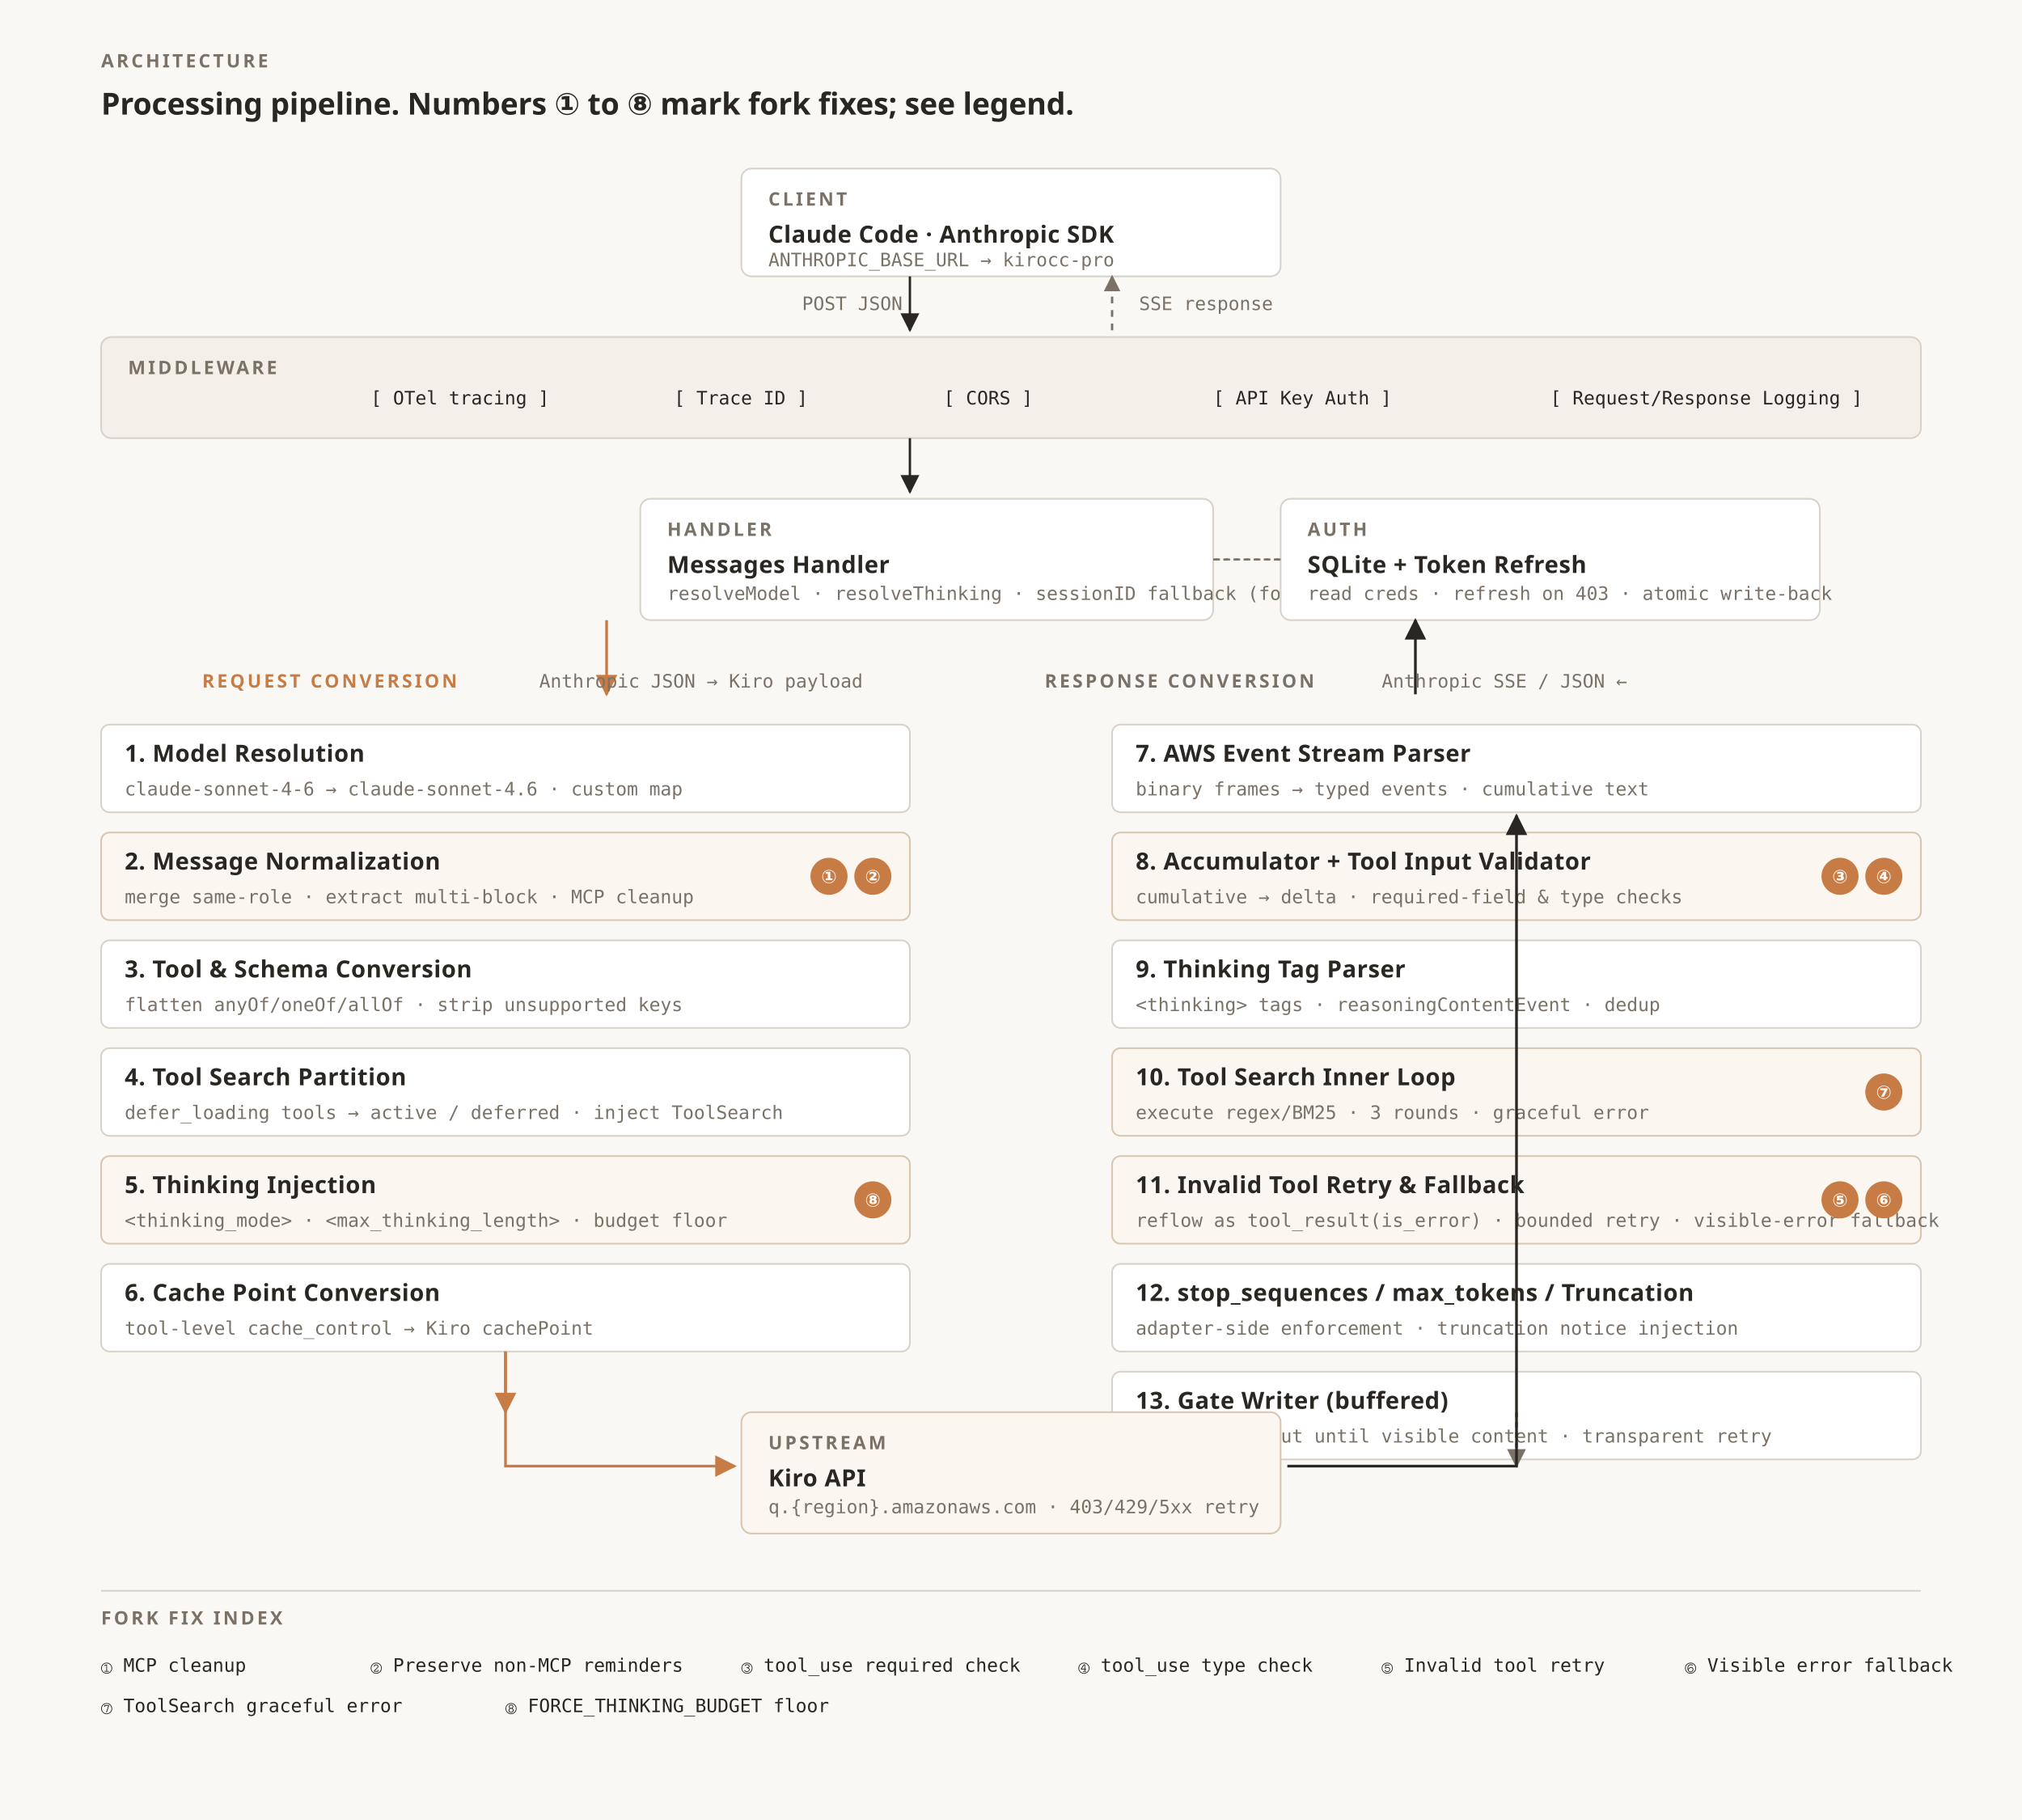
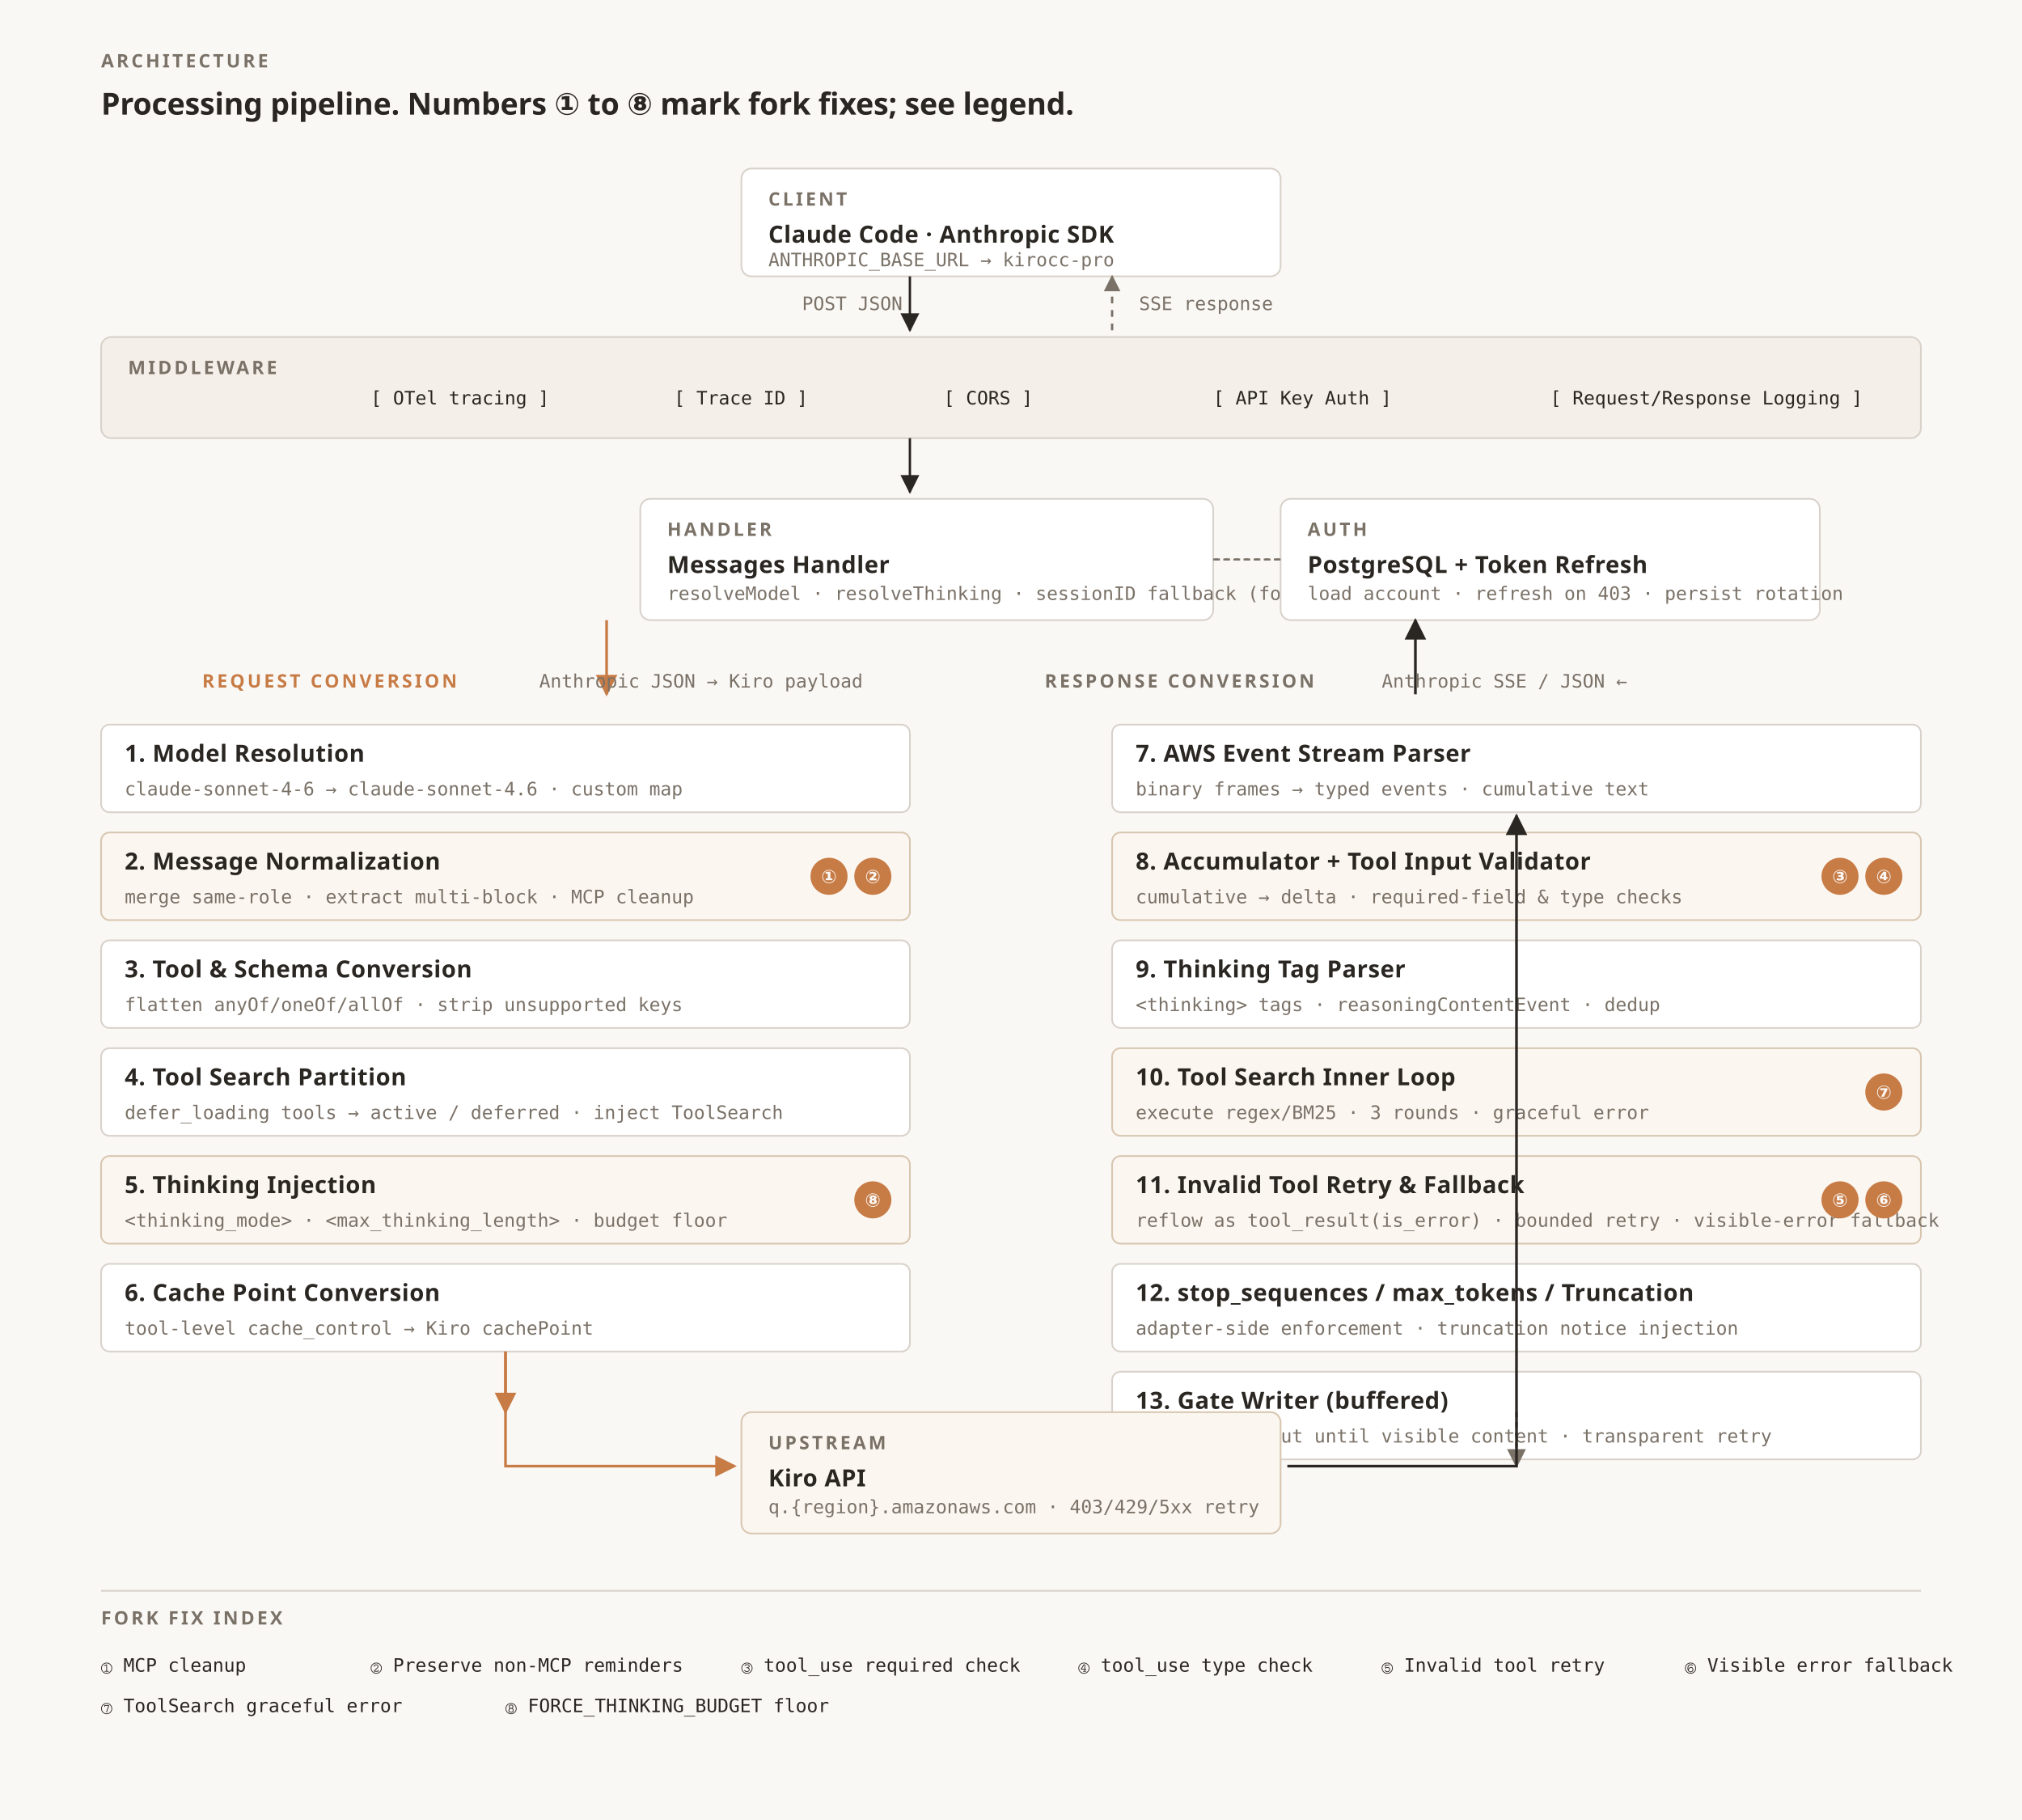
<svg xmlns="http://www.w3.org/2000/svg" viewBox="0 0 1200 1080" role="img" aria-label="kirocc-pro architecture: request and response conversion pipelines with fork fix insertion points.">
  <defs>
    <marker id="arrow-ink-l" viewBox="0 0 10 10" refX="9" refY="5" markerWidth="8" markerHeight="8" orient="auto-start-reverse">
      <path d="M0,0 L10,5 L0,10 z" fill="#2A2622" />
    </marker>
    <marker id="arrow-muted-l" viewBox="0 0 10 10" refX="9" refY="5" markerWidth="7" markerHeight="7" orient="auto-start-reverse">
      <path d="M0,0 L10,5 L0,10 z" fill="#7A7167" />
    </marker>
    <marker id="arrow-accent-l" viewBox="0 0 10 10" refX="9" refY="5" markerWidth="8" markerHeight="8" orient="auto-start-reverse">
      <path d="M0,0 L10,5 L0,10 z" fill="#C77B45" />
    </marker>
  </defs>
  <style>
    .surface  { fill: #FAF8F5; }
    .panel    { fill: #FFFFFF; stroke: #D8D2CA; stroke-width: 1; }
    .panel-warm { fill: #FBF6F0; stroke: #D8C6B0; stroke-width: 1; }
    .panel-band { fill: #F4EFE8; stroke: #D8D2CA; stroke-width: 1; }
    .ink      { fill: #2A2622; }
    .muted    { fill: #7A7167; }
    .accent   { fill: #C77B45; }
    .accent-bg{ fill: #C77B45; }
    .rule     { stroke: #D8D2CA; }
    .arrow-ink   { stroke: #2A2622; fill: none; }
    .arrow-muted { stroke: #7A7167; fill: none; }
    .arrow-accent{ stroke: #C77B45; fill: none; }
    .h1 { font-family: ui-sans-serif, system-ui, sans-serif; font-weight: 700; font-size: 18px; letter-spacing: -0.005em; }
    .h2 { font-family: ui-sans-serif, system-ui, sans-serif; font-weight: 600; font-size: 14px; letter-spacing: 0.02em; }
    .body { font-family: ui-sans-serif, system-ui, sans-serif; font-weight: 400; font-size: 12px; }
    .mono { font-family: ui-monospace, "SF Mono", Menlo, monospace; font-weight: 400; font-size: 11px; }
    .eyebrow { font-family: ui-sans-serif, system-ui, sans-serif; font-weight: 600; font-size: 11px; letter-spacing: 0.14em; text-transform: uppercase; }
    .badge { font-family: ui-sans-serif, system-ui, sans-serif; font-weight: 700; font-size: 11px; }
  </style>
  <rect class="surface" width="1200" height="1080" />
  <text class="eyebrow muted" x="60" y="40">ARCHITECTURE</text>
  <text class="h1 ink" x="60" y="68">Processing pipeline. Numbers ① to ⑧ mark fork fixes; see legend.</text>
  <g transform="translate(440, 100)">
    <rect class="panel" width="320" height="64" rx="6" />
    <text class="eyebrow muted" x="16" y="22">CLIENT</text>
    <text class="h2 ink" x="16" y="44">Claude Code · Anthropic SDK</text>
    <text class="mono muted" x="16" y="58">ANTHROPIC_BASE_URL → kirocc-pro</text>
  </g>
  <path d="M 540 164 L 540 196" class="arrow-ink" stroke-width="1.4" marker-end="url(#arrow-ink-l)" />
  <path d="M 660 196 L 660 164" class="arrow-muted" stroke-width="1.4" marker-end="url(#arrow-muted-l)" stroke-dasharray="4 4" />
  <text class="mono muted" x="476" y="184">POST JSON</text>
  <text class="mono muted" x="676" y="184">SSE response</text>
  <g transform="translate(60, 200)">
    <rect class="panel-band" width="1080" height="60" rx="6" />
    <text class="eyebrow muted" x="16" y="22">MIDDLEWARE</text>
    <g class="mono ink" font-size="12">
      <text x="160" y="40">[ OTel tracing ]</text>
      <text x="340" y="40">[ Trace ID ]</text>
      <text x="500" y="40">[ CORS ]</text>
      <text x="660" y="40">[ API Key Auth ]</text>
      <text x="860" y="40">[ Request/Response Logging ]</text>
    </g>
  </g>
  <path d="M 540 260 L 540 292" class="arrow-ink" stroke-width="1.4" marker-end="url(#arrow-ink-l)" />
  <g transform="translate(380, 296)">
    <rect class="panel" width="340" height="72" rx="6" />
    <text class="eyebrow muted" x="16" y="22">HANDLER</text>
    <text class="h2 ink" x="16" y="44">Messages Handler</text>
    <text class="mono muted" x="16" y="60">resolveModel · resolveThinking · sessionID fallback (fork)</text>
  </g>
  <g transform="translate(760, 296)">
    <rect class="panel" width="320" height="72" rx="6" />
    <text class="eyebrow muted" x="16" y="22">AUTH</text>
-     <text class="h2 ink" x="16" y="44">SQLite + Token Refresh</text>
-     <text class="mono muted" x="16" y="60">read creds · refresh on 403 · atomic write-back</text>
+     <text class="h2 ink" x="16" y="44">PostgreSQL + Token Refresh</text>
+     <text class="mono muted" x="16" y="60">load account · refresh on 403 · persist rotation</text>
  </g>
  <path d="M 720 332 L 760 332" class="arrow-muted" stroke-width="1.2" stroke-dasharray="3 3" />
  <path d="M 760 332 L 720 332" class="arrow-muted" stroke-width="1.2" stroke-dasharray="3 3" />
  <path d="M 360 368 L 360 412" class="arrow-accent" stroke-width="1.6" marker-end="url(#arrow-accent-l)" />
  <text class="eyebrow accent" x="120" y="408">REQUEST CONVERSION</text>
  <text class="mono muted" x="320" y="408">Anthropic JSON → Kiro payload</text>
  <path d="M 840 412 L 840 368" class="arrow-ink" stroke-width="1.6" marker-end="url(#arrow-ink-l)" />
  <text class="eyebrow muted" x="620" y="408">RESPONSE CONVERSION</text>
  <text class="mono muted" x="820" y="408">Anthropic SSE / JSON ←</text>
  <g transform="translate(60, 430)">
    <rect class="panel" width="480" height="52" rx="5" />
    <text class="h2 ink" x="14" y="22">1. Model Resolution</text>
    <text class="mono muted" x="14" y="42">claude-sonnet-4-6 → claude-sonnet-4.6 · custom map</text>
    <g transform="translate(0, 64)">
      <rect class="panel-warm" width="480" height="52" rx="5" />
      <text class="h2 ink" x="14" y="22">2. Message Normalization</text>
      <text class="mono muted" x="14" y="42">merge same-role · extract multi-block · MCP cleanup</text>
      <g transform="translate(420, 14)">
        <circle class="accent-bg" cx="12" cy="12" r="11" />
        <text class="badge surface" x="12" y="16" text-anchor="middle">①</text>
        <circle class="accent-bg" cx="38" cy="12" r="11" />
        <text class="badge surface" x="38" y="16" text-anchor="middle">②</text>
      </g>
    </g>
    <g transform="translate(0, 128)">
      <rect class="panel" width="480" height="52" rx="5" />
      <text class="h2 ink" x="14" y="22">3. Tool &amp; Schema Conversion</text>
      <text class="mono muted" x="14" y="42">flatten anyOf/oneOf/allOf · strip unsupported keys</text>
    </g>
    <g transform="translate(0, 192)">
      <rect class="panel" width="480" height="52" rx="5" />
      <text class="h2 ink" x="14" y="22">4. Tool Search Partition</text>
      <text class="mono muted" x="14" y="42">defer_loading tools → active / deferred · inject ToolSearch</text>
    </g>
    <g transform="translate(0, 256)">
      <rect class="panel-warm" width="480" height="52" rx="5" />
      <text class="h2 ink" x="14" y="22">5. Thinking Injection</text>
      <text class="mono muted" x="14" y="42">&lt;thinking_mode&gt; · &lt;max_thinking_length&gt; · budget floor</text>
      <g transform="translate(446, 14)">
        <circle class="accent-bg" cx="12" cy="12" r="11" />
        <text class="badge surface" x="12" y="16" text-anchor="middle">⑧</text>
      </g>
    </g>
    <g transform="translate(0, 320)">
      <rect class="panel" width="480" height="52" rx="5" />
      <text class="h2 ink" x="14" y="22">6. Cache Point Conversion</text>
      <text class="mono muted" x="14" y="42">tool-level cache_control → Kiro cachePoint</text>
    </g>
  </g>
  <path d="M 300 802 L 300 838" class="arrow-accent" stroke-width="1.6" marker-end="url(#arrow-accent-l)" />
  <g transform="translate(660, 430)">
    <rect class="panel" width="480" height="52" rx="5" />
    <text class="h2 ink" x="14" y="22">7. AWS Event Stream Parser</text>
    <text class="mono muted" x="14" y="42">binary frames → typed events · cumulative text</text>
    <g transform="translate(0, 64)">
      <rect class="panel-warm" width="480" height="52" rx="5" />
      <text class="h2 ink" x="14" y="22">8. Accumulator + Tool Input Validator</text>
      <text class="mono muted" x="14" y="42">cumulative → delta · required-field &amp; type checks</text>
      <g transform="translate(420, 14)">
        <circle class="accent-bg" cx="12" cy="12" r="11" />
        <text class="badge surface" x="12" y="16" text-anchor="middle">③</text>
        <circle class="accent-bg" cx="38" cy="12" r="11" />
        <text class="badge surface" x="38" y="16" text-anchor="middle">④</text>
      </g>
    </g>
    <g transform="translate(0, 128)">
      <rect class="panel" width="480" height="52" rx="5" />
      <text class="h2 ink" x="14" y="22">9. Thinking Tag Parser</text>
      <text class="mono muted" x="14" y="42">&lt;thinking&gt; tags · reasoningContentEvent · dedup</text>
    </g>
    <g transform="translate(0, 192)">
      <rect class="panel-warm" width="480" height="52" rx="5" />
      <text class="h2 ink" x="14" y="22">10. Tool Search Inner Loop</text>
      <text class="mono muted" x="14" y="42">execute regex/BM25 · 3 rounds · graceful error</text>
      <g transform="translate(446, 14)">
        <circle class="accent-bg" cx="12" cy="12" r="11" />
        <text class="badge surface" x="12" y="16" text-anchor="middle">⑦</text>
      </g>
    </g>
    <g transform="translate(0, 256)">
      <rect class="panel-warm" width="480" height="52" rx="5" />
      <text class="h2 ink" x="14" y="22">11. Invalid Tool Retry &amp; Fallback</text>
      <text class="mono muted" x="14" y="42">reflow as tool_result(is_error) · bounded retry · visible-error fallback</text>
      <g transform="translate(420, 14)">
        <circle class="accent-bg" cx="12" cy="12" r="11" />
        <text class="badge surface" x="12" y="16" text-anchor="middle">⑤</text>
        <circle class="accent-bg" cx="38" cy="12" r="11" />
        <text class="badge surface" x="38" y="16" text-anchor="middle">⑥</text>
      </g>
    </g>
    <g transform="translate(0, 320)">
      <rect class="panel" width="480" height="52" rx="5" />
      <text class="h2 ink" x="14" y="22">12. stop_sequences / max_tokens / Truncation</text>
      <text class="mono muted" x="14" y="42">adapter-side enforcement · truncation notice injection</text>
    </g>
    <g transform="translate(0, 384)">
      <rect class="panel" width="480" height="52" rx="5" />
      <text class="h2 ink" x="14" y="22">13. Gate Writer (buffered)</text>
      <text class="mono muted" x="14" y="42">withhold output until visible content · transparent retry</text>
    </g>
  </g>
  <path d="M 900 838 L 900 870" class="arrow-muted" stroke-width="1.6" marker-end="url(#arrow-muted-l)" stroke-dasharray="3 3" />
  <g transform="translate(440, 838)">
    <rect class="panel-warm" width="320" height="72" rx="6" />
    <text class="eyebrow muted" x="16" y="22">UPSTREAM</text>
    <text class="h2 ink" x="16" y="44">Kiro API</text>
    <text class="mono muted" x="16" y="60">q.{region}.amazonaws.com · 403/429/5xx retry</text>
  </g>
  <path d="M 300 802 L 300 870 L 436 870" class="arrow-accent" stroke-width="1.6" fill="none" marker-end="url(#arrow-accent-l)" />
  <path d="M 764 870 L 900 870 L 900 484" class="arrow-ink" stroke-width="1.6" fill="none" marker-end="url(#arrow-ink-l)" />
  <g transform="translate(60, 950)">
    <line class="rule" x1="0" y1="-6" x2="1080" y2="-6" stroke-width="1" />
    <text class="eyebrow muted" x="0" y="14">FORK FIX INDEX</text>
    <g class="mono ink" font-size="11">
      <text x="0" y="42">① MCP cleanup</text>
      <text x="160" y="42">② Preserve non-MCP reminders</text>
      <text x="380" y="42">③ tool_use required check</text>
      <text x="580" y="42">④ tool_use type check</text>
      <text x="760" y="42">⑤ Invalid tool retry</text>
      <text x="940" y="42">⑥ Visible error fallback</text>
      <text x="0" y="66">⑦ ToolSearch graceful error</text>
      <text x="240" y="66">⑧ FORCE_THINKING_BUDGET floor</text>
    </g>
  </g>
</svg>
